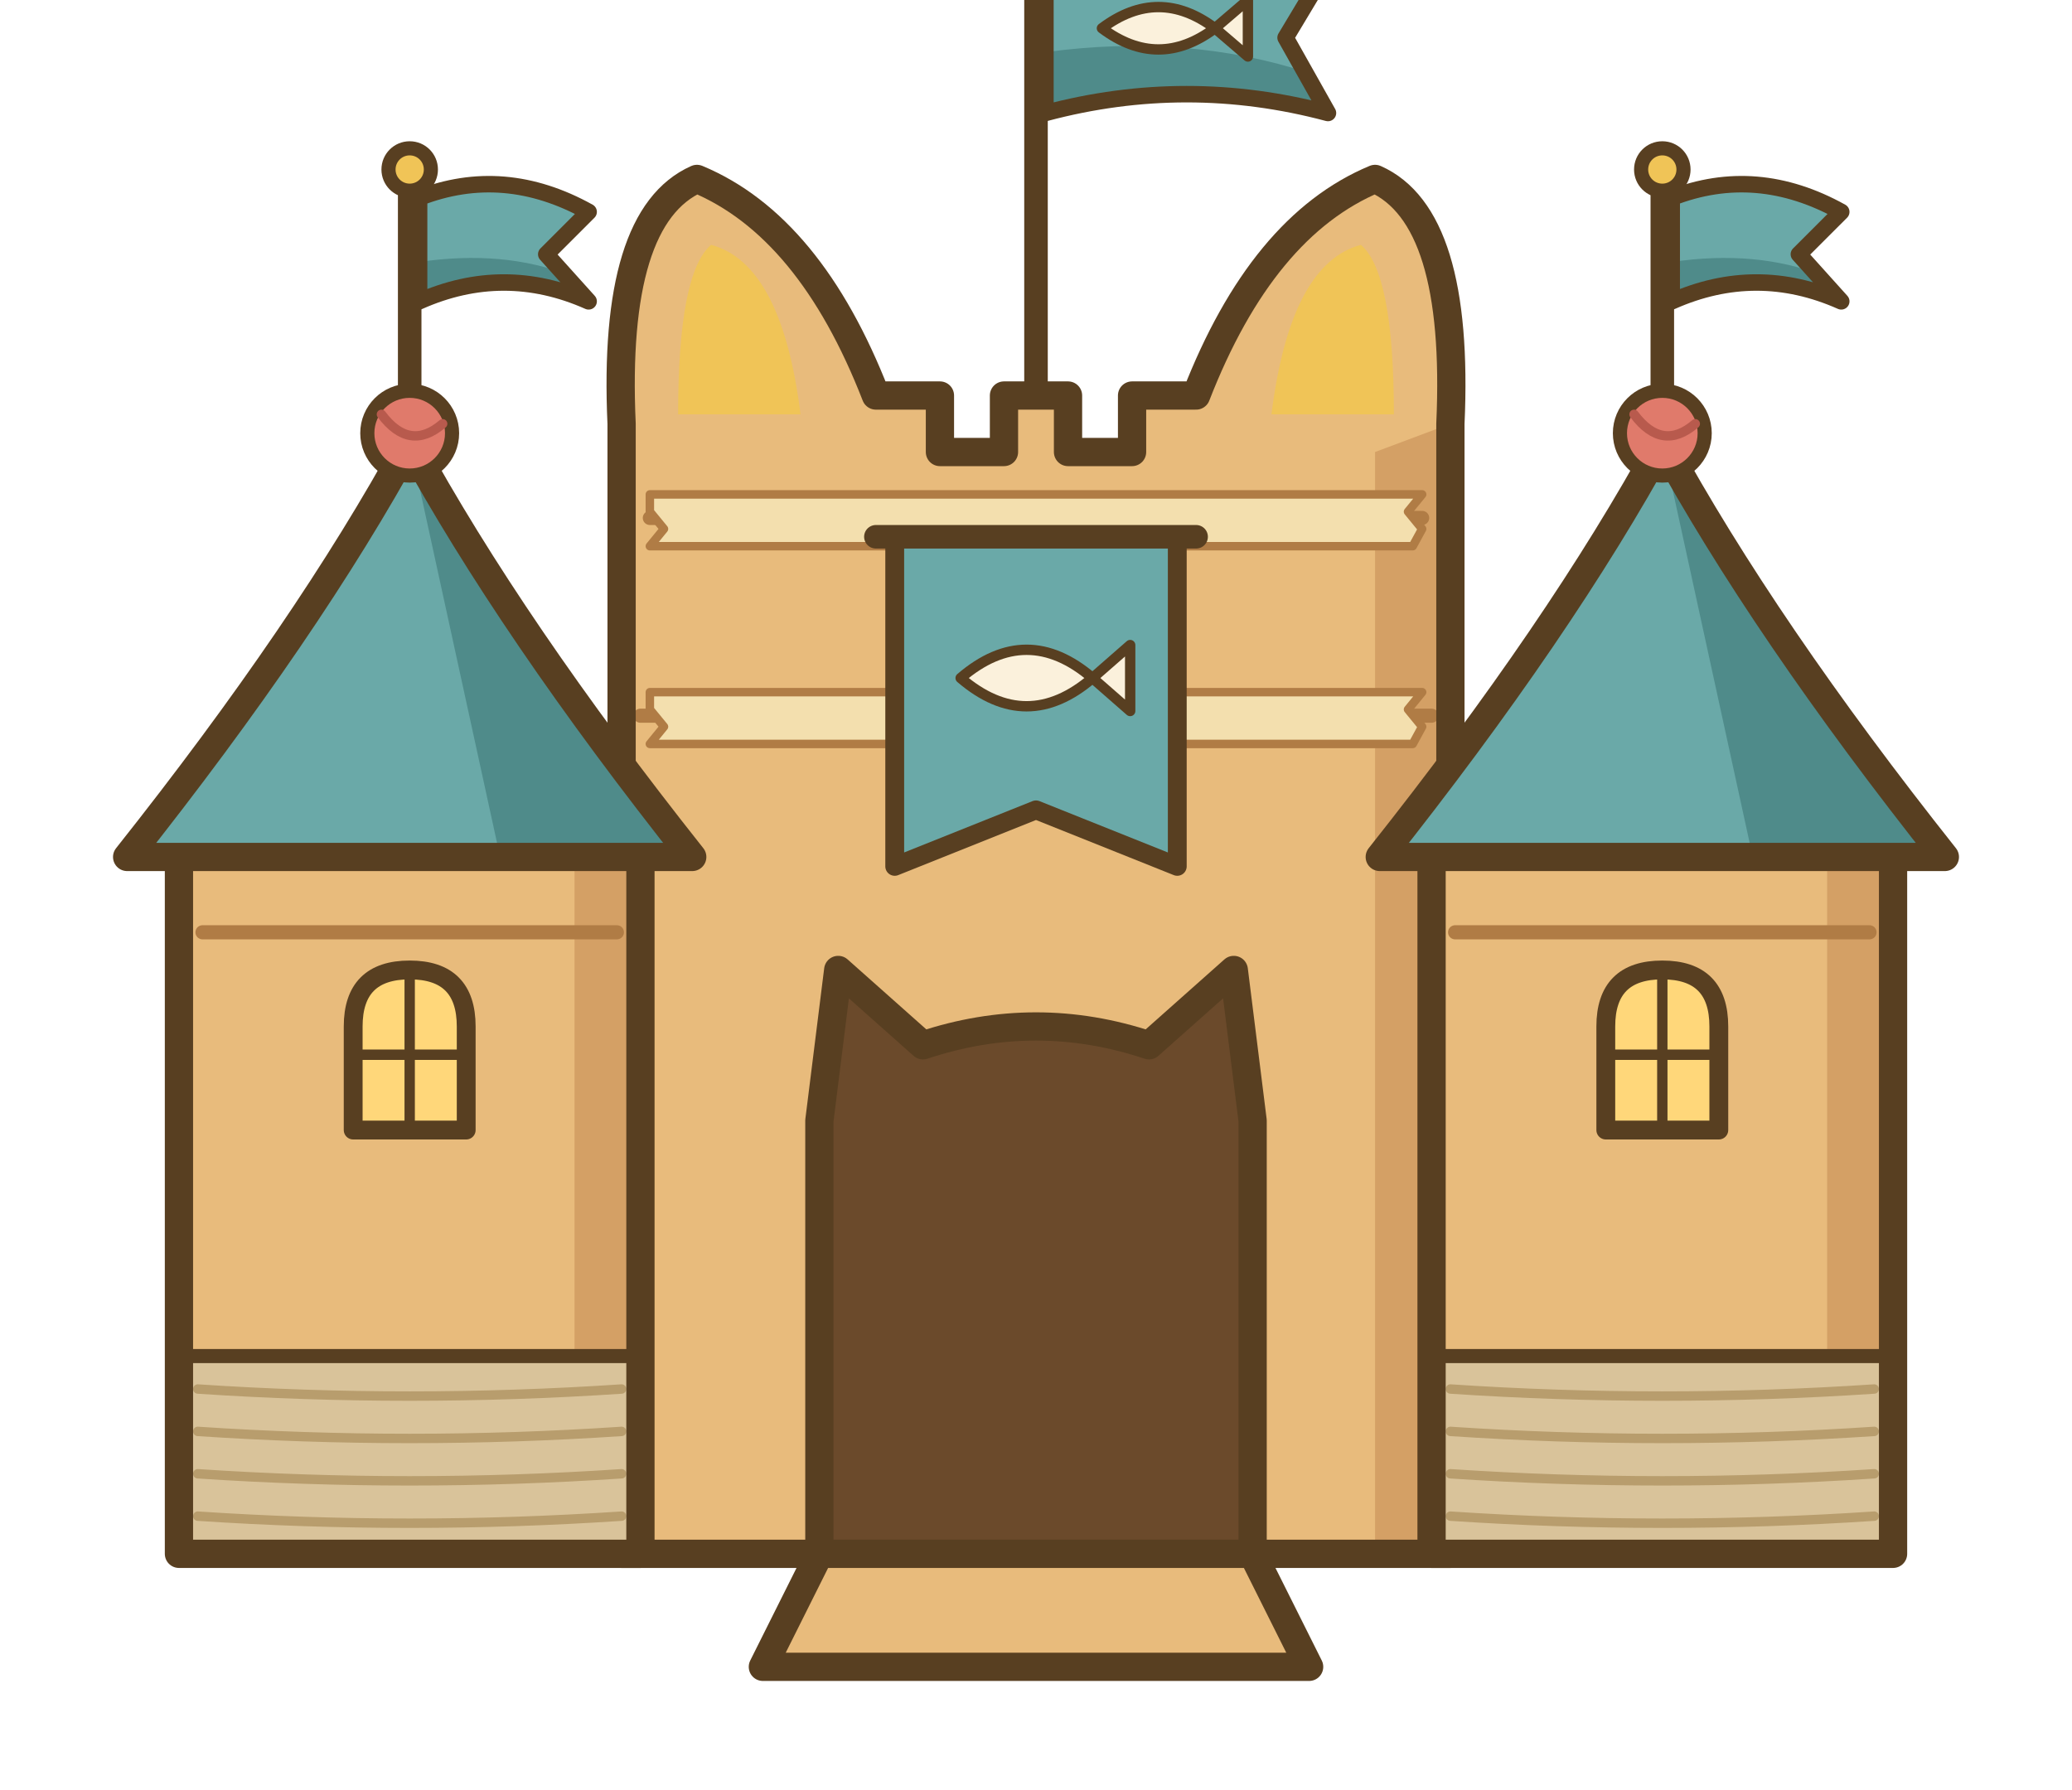
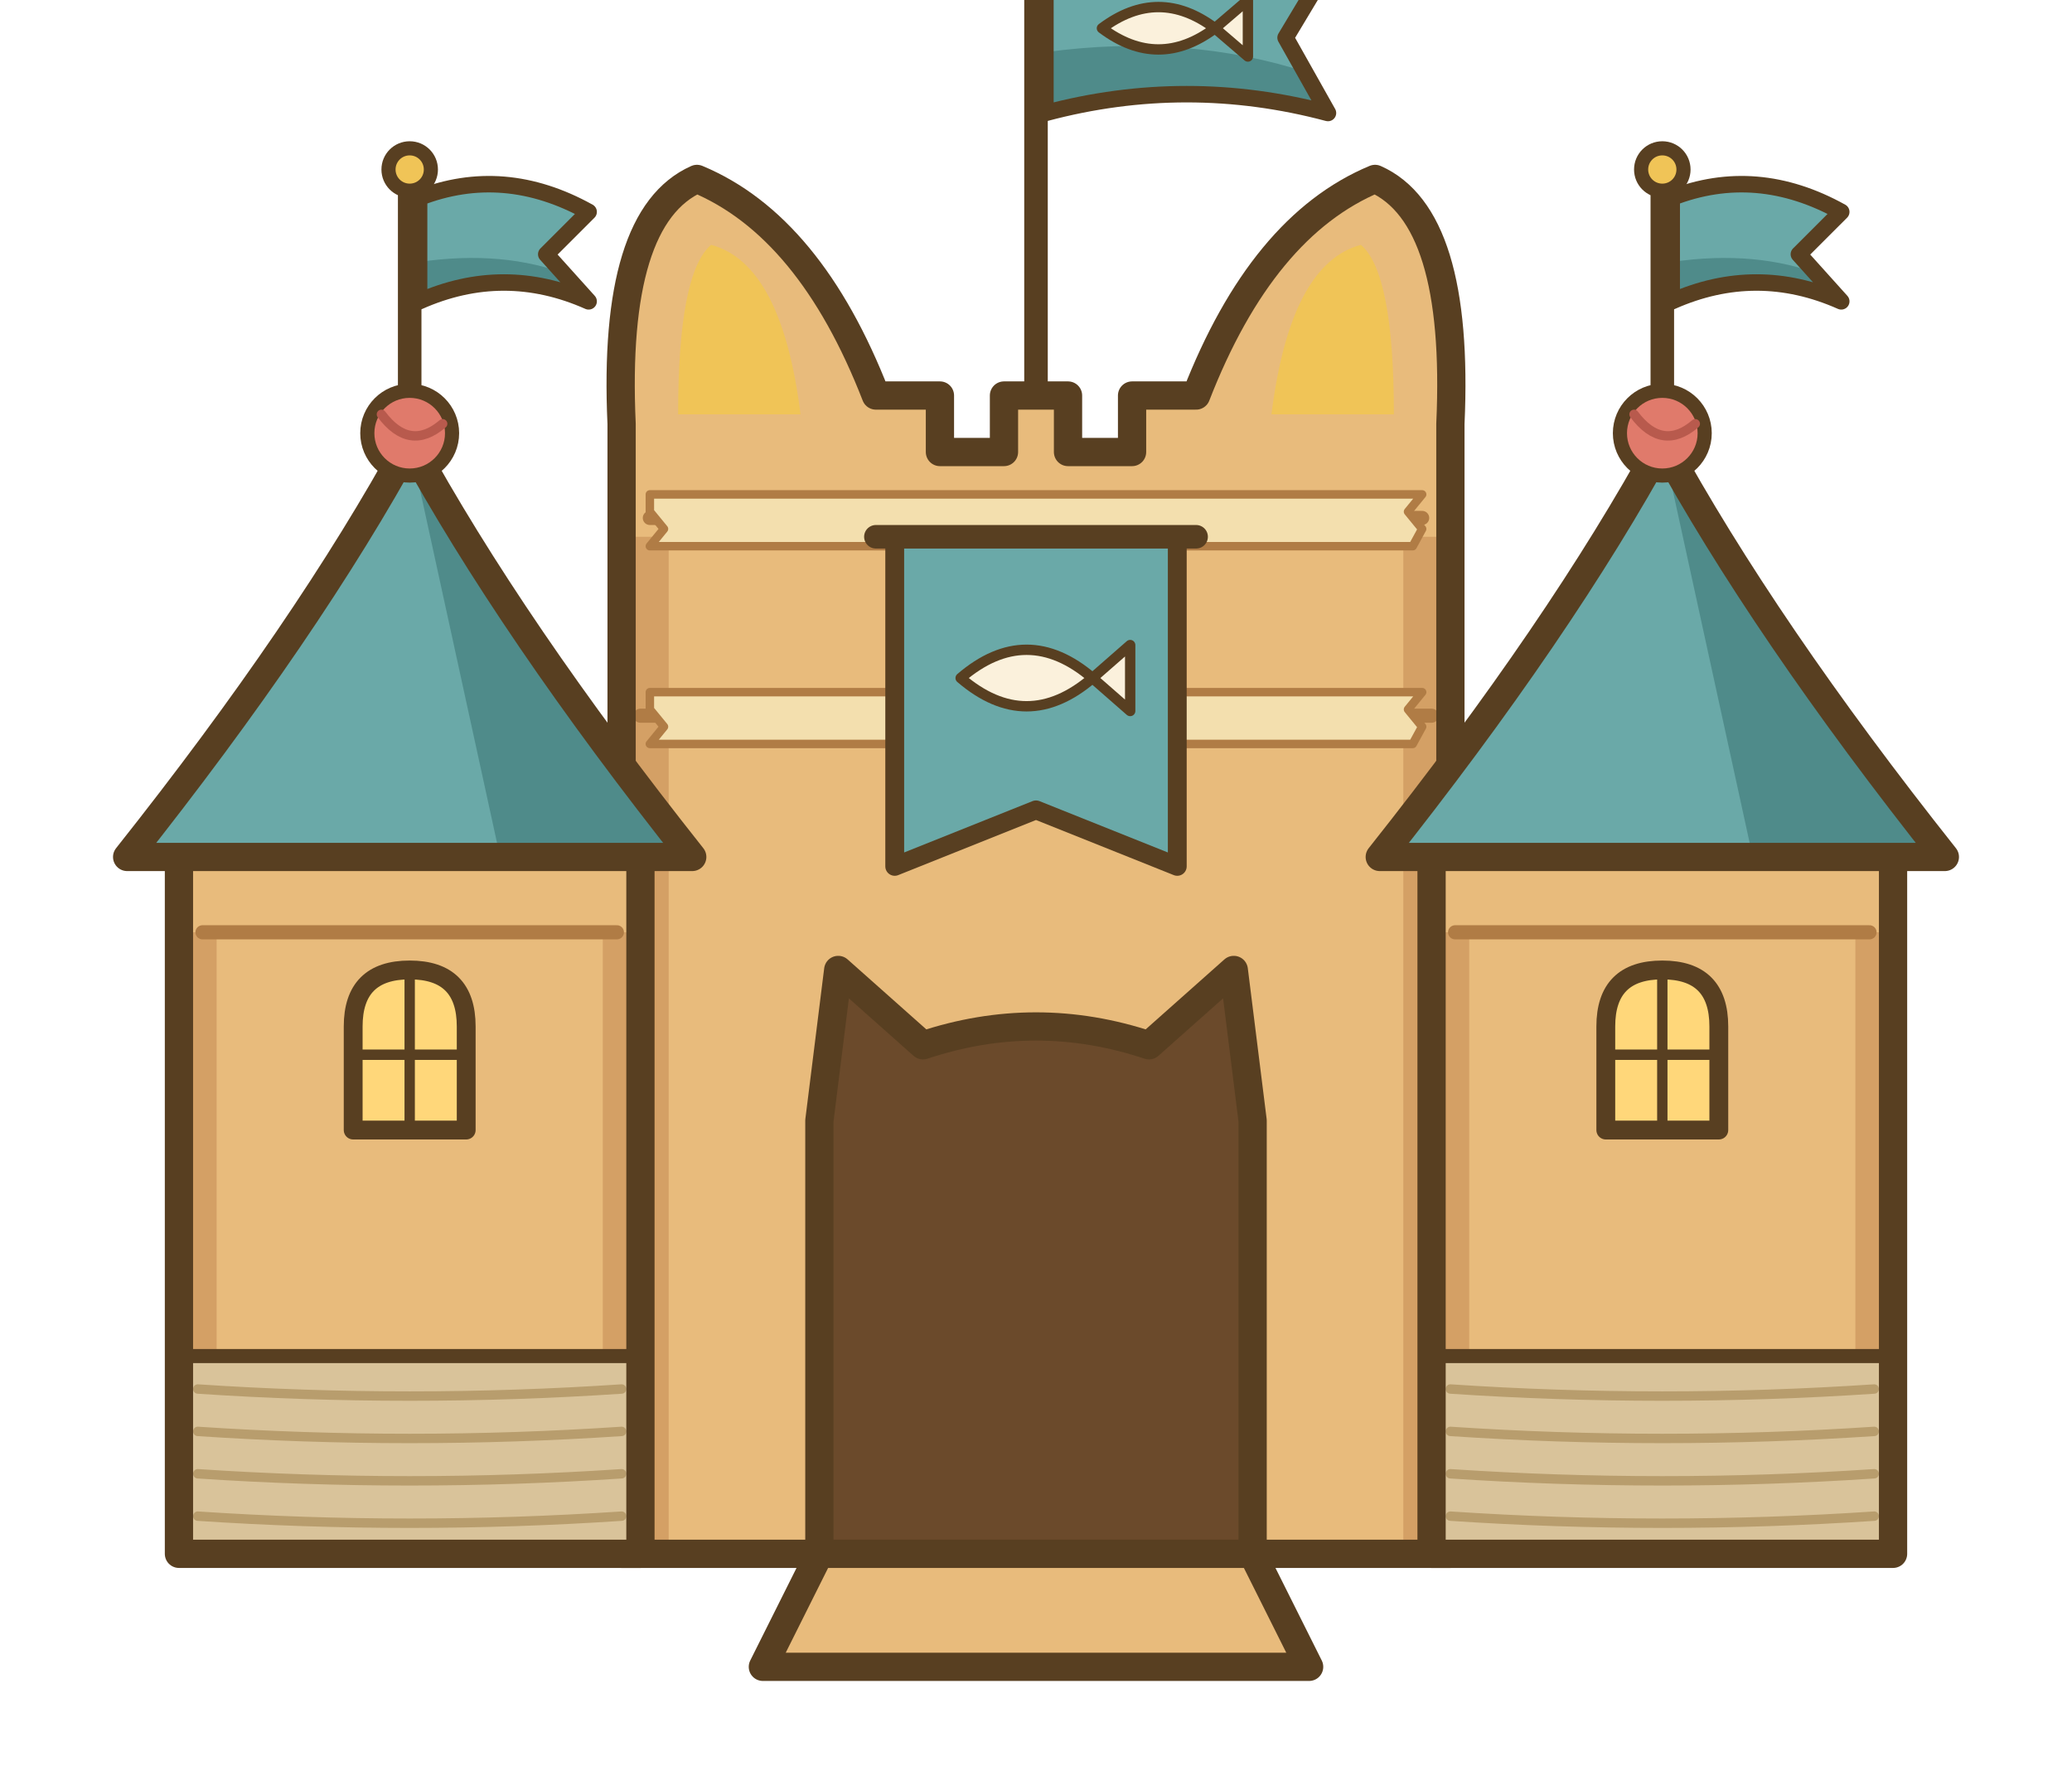
<svg xmlns="http://www.w3.org/2000/svg" width="440" height="380" viewBox="0 0 440 380">
  <path d="M220 94 L220 -12" fill="none" stroke="#583f21" stroke-width="5" stroke-linejoin="round" stroke-linecap="round" />
  <path d="M220 -20.5 C222.49 -20.5 224.5 -18.49 224.5 -16 C224.5 -13.51 222.49 -11.5 220 -11.5 C217.51 -11.5 215.5 -13.51 215.5 -16 C215.5 -18.49 217.51 -20.5 220 -20.5 Z" fill="#f0c457" stroke="#583f21" stroke-width="3" stroke-linejoin="round" stroke-linecap="round" />
  <path d="M222 -10 Q252 -17 282 -7 L273 8 L282 24 Q252 16 222 24 Z" fill="#6aa9a8" />
  <path d="M222 11.08 Q252 7 278 15.5 L282 24 Q252 16 222 24 Z" fill="#4f8b8a" />
  <path d="M234 6 Q246 -3 258 6 Q246 15 234 6 Z M258 6 L265 0 L265 12 Z" fill="#fbf1dc" stroke="#583f21" stroke-width="2.2" stroke-linejoin="round" stroke-linecap="round" />
  <path d="M222 -10 Q252 -17 282 -7 L273 8 L282 24 Q252 16 222 24 Z" fill="none" stroke="#583f21" stroke-width="3.5" stroke-linejoin="round" stroke-linecap="round" />
  <path d="M132 330 L132 90 Q130 46 148 38 Q172 48 186 84 L186 84 L199.6 84 L199.6 96 L213.2 96 L213.2 84 L226.8 84 L226.8 96 L240.4 96 L240.4 84 L254 84 L254 84 Q268 48 292 38 Q310 46 308 90 L308 330 Z" fill="#e8bb7c" />
-   <path d="M292 96 L308 90 L308 330 L292 330 Z" fill="#d4a065" />
+   <path d="M132 114 L142 114 L142 330 L132 330 Z" fill="#d4a065" />
+   <path d="M298 114 L308 114 L308 330 L298 330 Z" fill="#d4a065" />
  <path d="M144 88 Q144 58 151 52 Q166 56 170 88 Z" fill="#f0c457" />
  <path d="M296 88 Q296 58 289 52 Q274 56 270 88 Z" fill="#f0c457" />
  <path d="M138 110 L302 110" fill="none" stroke="#b07c45" stroke-width="3" stroke-linejoin="round" stroke-linecap="round" />
  <path d="M136 152 L304 152" fill="none" stroke="#b07c45" stroke-width="3" stroke-linejoin="round" stroke-linecap="round" />
  <path d="M132 330 L132 90 Q130 46 148 38 Q172 48 186 84 L186 84 L199.6 84 L199.6 96 L213.2 96 L213.2 84 L226.8 84 L226.8 96 L240.4 96 L240.4 84 L254 84 L254 84 Q268 48 292 38 Q310 46 308 90 L308 330 Z" fill="none" stroke="#583f21" stroke-width="6" stroke-linejoin="round" stroke-linecap="round" />
  <path d="M38 330 L38 174 L136 174 L136 330 Z" fill="#e8bb7c" />
-   <path d="M122 170 L136 168 L136 330 L122 330 Z" fill="#d4a065" />
+   <path d="M38 198 L46 198 L46 330 L38 330 Z" fill="#d4a065" />
+   <path d="M128 198 L136 198 L136 330 L128 330 Z" fill="#d4a065" />
  <path d="M43 198 L131 198" fill="none" stroke="#b07c45" stroke-width="3" stroke-linejoin="round" stroke-linecap="round" />
  <path d="M43 288 L131 288 Q134 288 134 291 L134 325 Q134 328 131 328 L43 328 Q40 328 40 325 L40 291 Q40 288 43 288 Z" fill="#d9c39a" />
  <path d="M42 295 Q87 298 132 295" fill="none" stroke="#b89d6d" stroke-width="2" stroke-linejoin="round" stroke-linecap="round" />
  <path d="M42 304 Q87 307 132 304" fill="none" stroke="#b89d6d" stroke-width="2" stroke-linejoin="round" stroke-linecap="round" />
  <path d="M42 313 Q87 316 132 313" fill="none" stroke="#b89d6d" stroke-width="2" stroke-linejoin="round" stroke-linecap="round" />
  <path d="M42 322 Q87 325 132 322" fill="none" stroke="#b89d6d" stroke-width="2" stroke-linejoin="round" stroke-linecap="round" />
  <path d="M40 288 L134 288" fill="none" stroke="#583f21" stroke-width="3" stroke-linejoin="round" stroke-linecap="round" />
  <path d="M75 240 L75 218 Q75 206 87 206 Q99 206 99 218 L99 240 Z" fill="#ffd77a" stroke="#583f21" stroke-width="4" stroke-linejoin="round" stroke-linecap="round" />
  <path d="M87 208 L87 239 M76 224 L98 224" fill="none" stroke="#583f21" stroke-width="2.2" stroke-linejoin="round" stroke-linecap="round" />
  <path d="M38 330 L38 174 L136 174 L136 330 Z" fill="none" stroke="#583f21" stroke-width="6" stroke-linejoin="round" stroke-linecap="round" />
  <path d="M87 102 L87 40" fill="none" stroke="#583f21" stroke-width="5" stroke-linejoin="round" stroke-linecap="round" />
  <path d="M87 31.5 C89.49 31.5 91.5 33.51 91.5 36 C91.5 38.49 89.49 40.5 87 40.5 C84.51 40.5 82.5 38.49 82.5 36 C82.5 33.51 84.51 31.5 87 31.5 Z" fill="#f0c457" stroke="#583f21" stroke-width="3" stroke-linejoin="round" stroke-linecap="round" />
  <path d="M89 42 Q107 35 125 45 L116 54 L125 64 Q107 56 89 64 Z" fill="#6aa9a8" />
  <path d="M89 55.64 Q107 53 121 58.5 L125 64 Q107 56 89 64 Z" fill="#4f8b8a" />
  <path d="M89 42 Q107 35 125 45 L116 54 L125 64 Q107 56 89 64 Z" fill="none" stroke="#583f21" stroke-width="3.5" stroke-linejoin="round" stroke-linecap="round" />
  <path d="M27 182 Q65.4 133.6 87 94 Q108.6 133.6 147 182 Z" fill="#6aa9a8" />
  <path d="M87 94 Q108.6 133.6 147 182 L106.2 182 Z" fill="#4f8b8a" />
  <path d="M27 182 Q65.4 133.6 87 94 Q108.6 133.6 147 182 Z" fill="none" stroke="#583f21" stroke-width="6" stroke-linejoin="round" stroke-linecap="round" />
  <path d="M87 83 C91.97 83 96 87.03 96 92 C96 96.97 91.97 101 87 101 C82.03 101 78 96.97 78 92 C78 87.03 82.03 83 87 83 Z" fill="#e07a6b" stroke="#583f21" stroke-width="3" stroke-linejoin="round" stroke-linecap="round" />
  <path d="M81 88 Q87 96 94 90" fill="none" stroke="#b85a4d" stroke-width="2" stroke-linejoin="round" stroke-linecap="round" />
  <path d="M304 330 L304 174 L402 174 L402 330 Z" fill="#e8bb7c" />
-   <path d="M388 170 L402 168 L402 330 L388 330 Z" fill="#d4a065" />
+   <path d="M304 198 L312 198 L312 330 L304 330 Z" fill="#d4a065" />
+   <path d="M394 198 L402 198 L402 330 L394 330 Z" fill="#d4a065" />
  <path d="M309 198 L397 198" fill="none" stroke="#b07c45" stroke-width="3" stroke-linejoin="round" stroke-linecap="round" />
  <path d="M309 288 L397 288 Q400 288 400 291 L400 325 Q400 328 397 328 L309 328 Q306 328 306 325 L306 291 Q306 288 309 288 Z" fill="#d9c39a" />
  <path d="M308 295 Q353 298 398 295" fill="none" stroke="#b89d6d" stroke-width="2" stroke-linejoin="round" stroke-linecap="round" />
  <path d="M308 304 Q353 307 398 304" fill="none" stroke="#b89d6d" stroke-width="2" stroke-linejoin="round" stroke-linecap="round" />
  <path d="M308 313 Q353 316 398 313" fill="none" stroke="#b89d6d" stroke-width="2" stroke-linejoin="round" stroke-linecap="round" />
  <path d="M308 322 Q353 325 398 322" fill="none" stroke="#b89d6d" stroke-width="2" stroke-linejoin="round" stroke-linecap="round" />
  <path d="M306 288 L400 288" fill="none" stroke="#583f21" stroke-width="3" stroke-linejoin="round" stroke-linecap="round" />
  <path d="M341 240 L341 218 Q341 206 353 206 Q365 206 365 218 L365 240 Z" fill="#ffd77a" stroke="#583f21" stroke-width="4" stroke-linejoin="round" stroke-linecap="round" />
  <path d="M353 208 L353 239 M342 224 L364 224" fill="none" stroke="#583f21" stroke-width="2.2" stroke-linejoin="round" stroke-linecap="round" />
  <path d="M304 330 L304 174 L402 174 L402 330 Z" fill="none" stroke="#583f21" stroke-width="6" stroke-linejoin="round" stroke-linecap="round" />
  <path d="M353 102 L353 40" fill="none" stroke="#583f21" stroke-width="5" stroke-linejoin="round" stroke-linecap="round" />
  <path d="M353 31.5 C355.49 31.5 357.5 33.51 357.5 36 C357.5 38.49 355.49 40.5 353 40.5 C350.51 40.5 348.5 38.49 348.5 36 C348.5 33.51 350.51 31.5 353 31.5 Z" fill="#f0c457" stroke="#583f21" stroke-width="3" stroke-linejoin="round" stroke-linecap="round" />
  <path d="M355 42 Q373 35 391 45 L382 54 L391 64 Q373 56 355 64 Z" fill="#6aa9a8" />
  <path d="M355 55.64 Q373 53 387 58.5 L391 64 Q373 56 355 64 Z" fill="#4f8b8a" />
  <path d="M355 42 Q373 35 391 45 L382 54 L391 64 Q373 56 355 64 Z" fill="none" stroke="#583f21" stroke-width="3.5" stroke-linejoin="round" stroke-linecap="round" />
  <path d="M293 182 Q331.4 133.6 353 94 Q374.6 133.6 413 182 Z" fill="#6aa9a8" />
  <path d="M353 94 Q374.6 133.6 413 182 L372.2 182 Z" fill="#4f8b8a" />
  <path d="M293 182 Q331.4 133.6 353 94 Q374.6 133.6 413 182 Z" fill="none" stroke="#583f21" stroke-width="6" stroke-linejoin="round" stroke-linecap="round" />
  <path d="M353 83 C357.97 83 362 87.03 362 92 C362 96.97 357.97 101 353 101 C348.03 101 344 96.97 344 92 C344 87.03 348.03 83 353 83 Z" fill="#e07a6b" stroke="#583f21" stroke-width="3" stroke-linejoin="round" stroke-linecap="round" />
  <path d="M347 88 Q353 96 360 90" fill="none" stroke="#b85a4d" stroke-width="2" stroke-linejoin="round" stroke-linecap="round" />
  <path d="M138 105 L302 105 L299 108.67 L302 112.33 L300 116 L138 116 L141 112.33 L138 108.67 Z" fill="#f3dfae" stroke="#b07c45" stroke-width="1.8" stroke-linejoin="round" stroke-linecap="round" />
  <path d="M138 147 L302 147 L299 150.67 L302 154.33 L300 158 L138 158 L141 154.33 L138 150.67 Z" fill="#f3dfae" stroke="#b07c45" stroke-width="1.8" stroke-linejoin="round" stroke-linecap="round" />
  <path d="M174 330 L174 238 L178 206 L196 222 Q220 214 244 222 L262 206 L266 238 L266 330 Z" fill="#6b4a2b" stroke="#583f21" stroke-width="6" stroke-linejoin="round" stroke-linecap="round" />
  <path d="M190 114 L250 114 L250 184 L220 172 L190 184 Z" fill="#6aa9a8" stroke="#583f21" stroke-width="4" stroke-linejoin="round" stroke-linecap="round" />
  <path d="M204 144 Q218 132 232 144 Q218 156 204 144 Z M232 144 L240 137 L240 151 Z" fill="#fbf1dc" stroke="#583f21" stroke-width="2.2" stroke-linejoin="round" stroke-linecap="round" />
  <path d="M186 114 L254 114" fill="none" stroke="#583f21" stroke-width="5" stroke-linejoin="round" stroke-linecap="round" />
  <path d="M174 330 L266 330 L278 354 L162 354 Z" fill="#e8bb7c" stroke="#583f21" stroke-width="6" stroke-linejoin="round" stroke-linecap="round" />
</svg>
